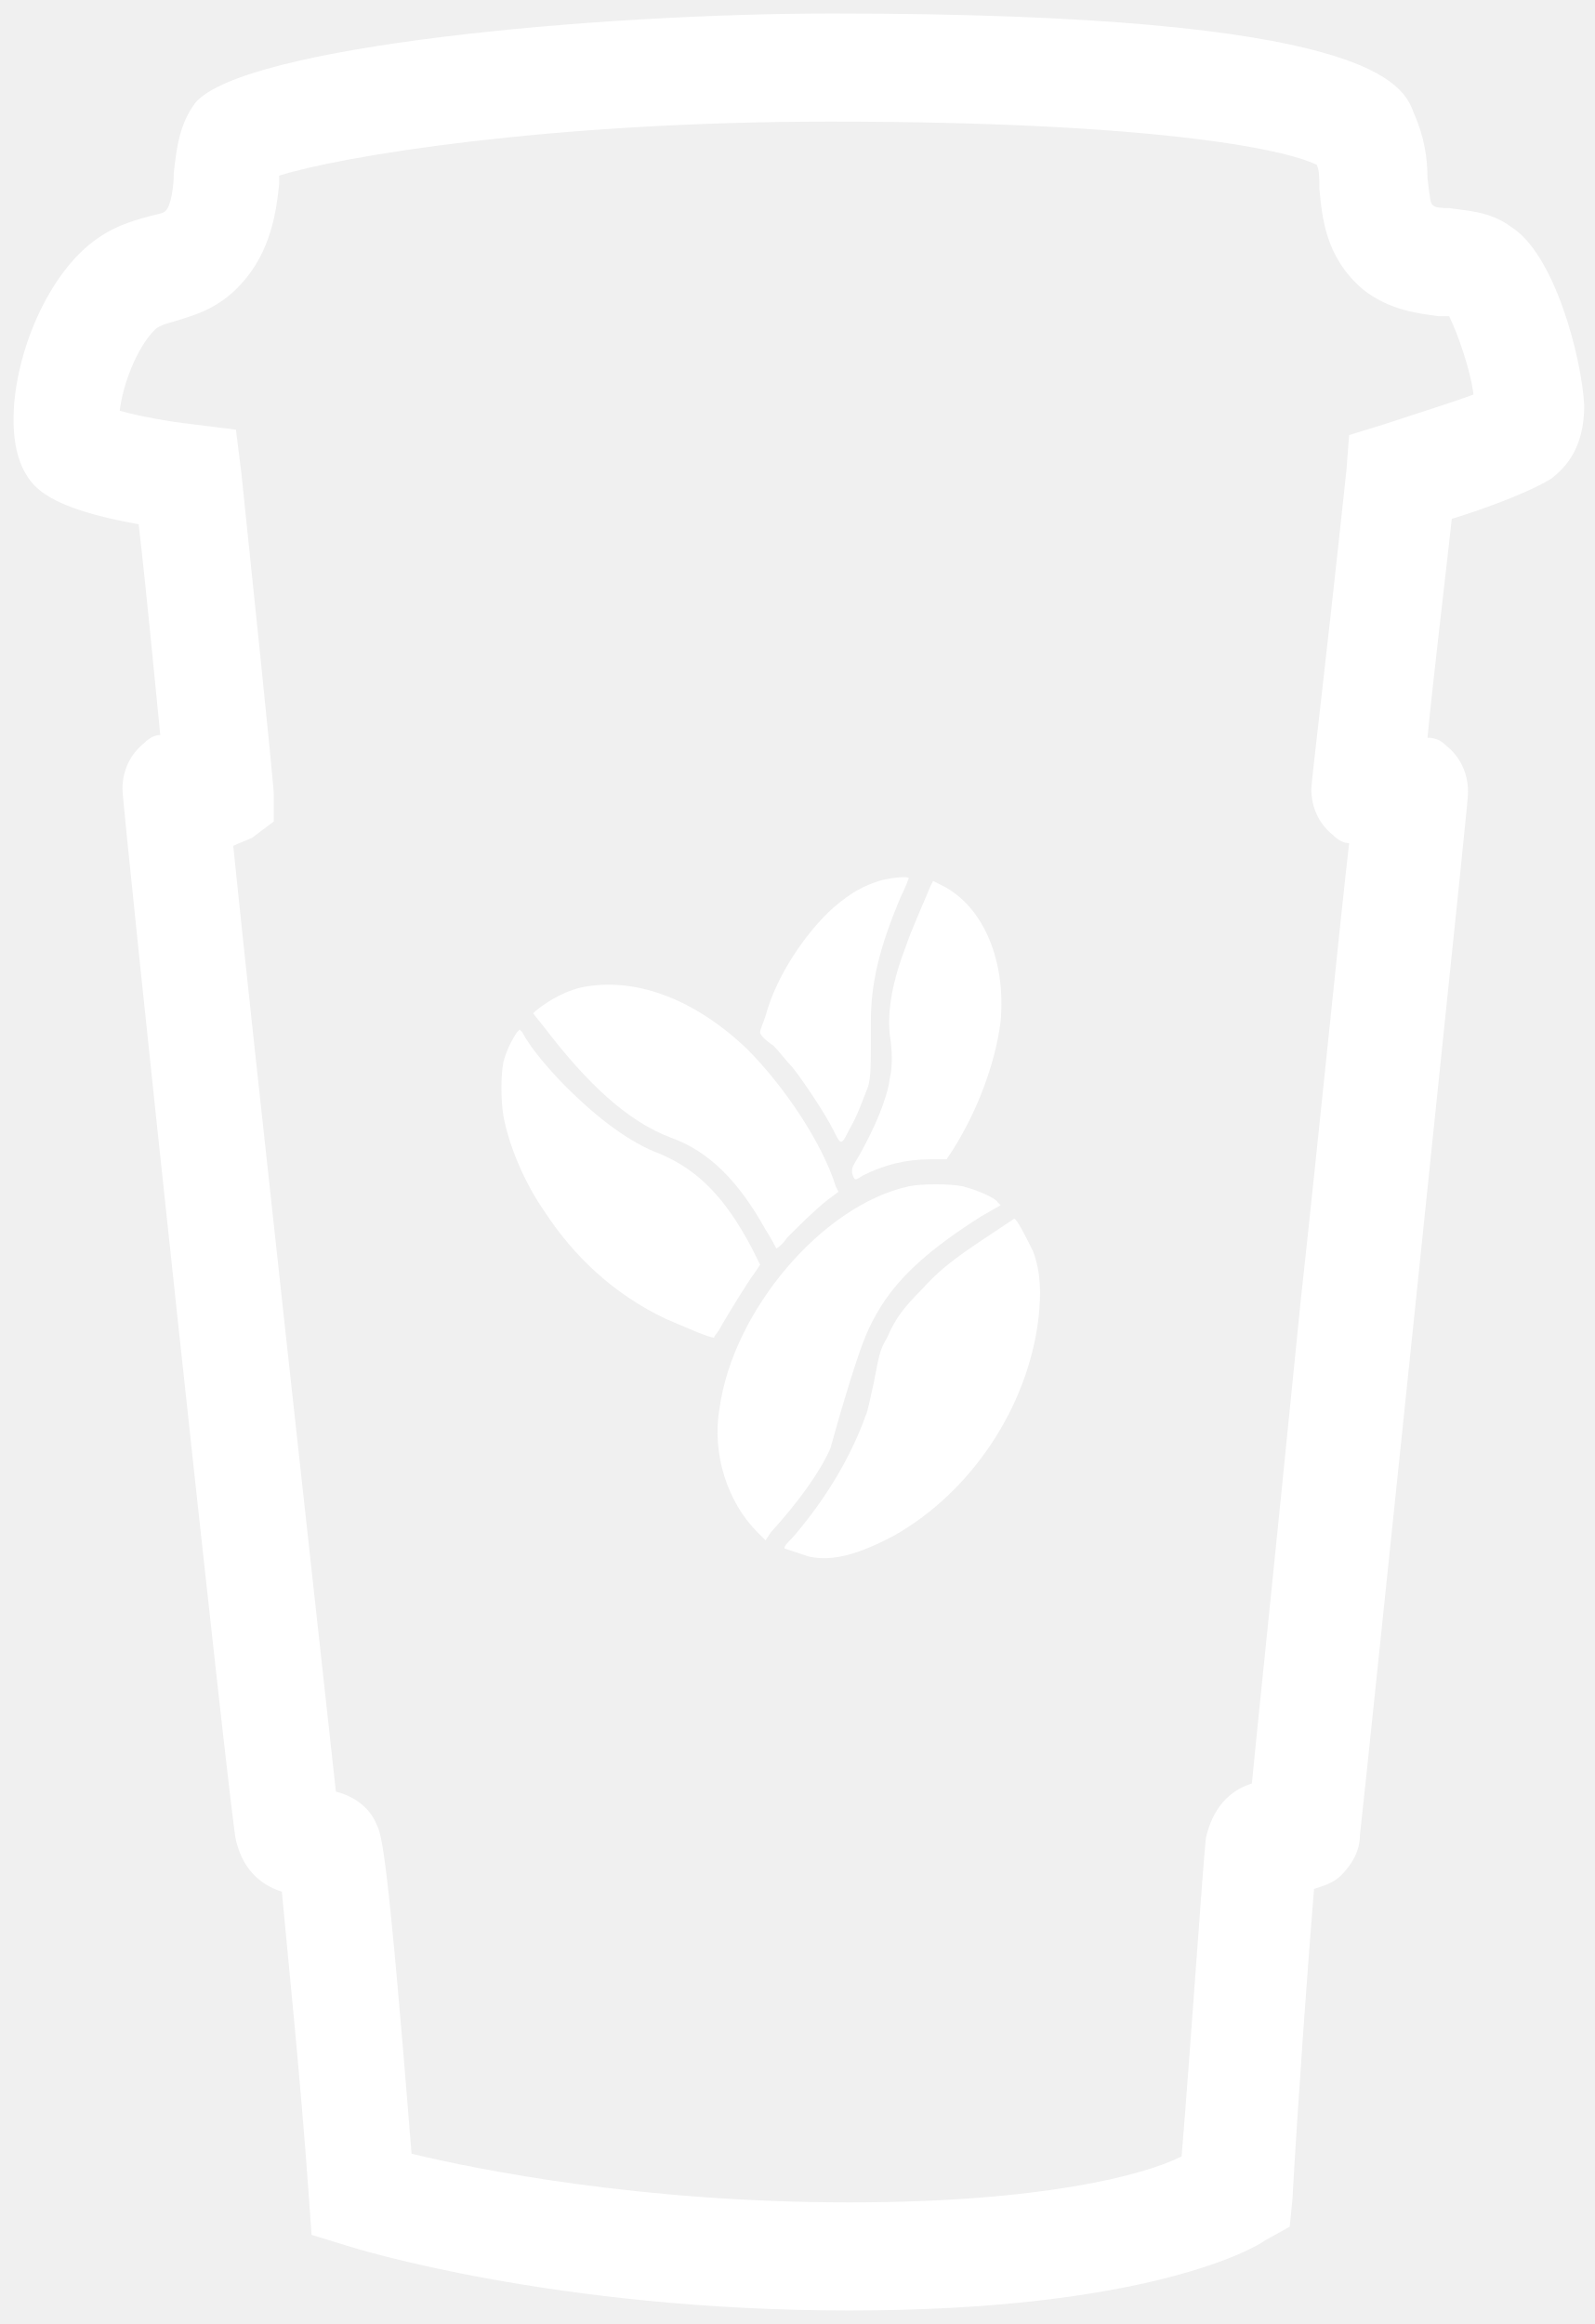
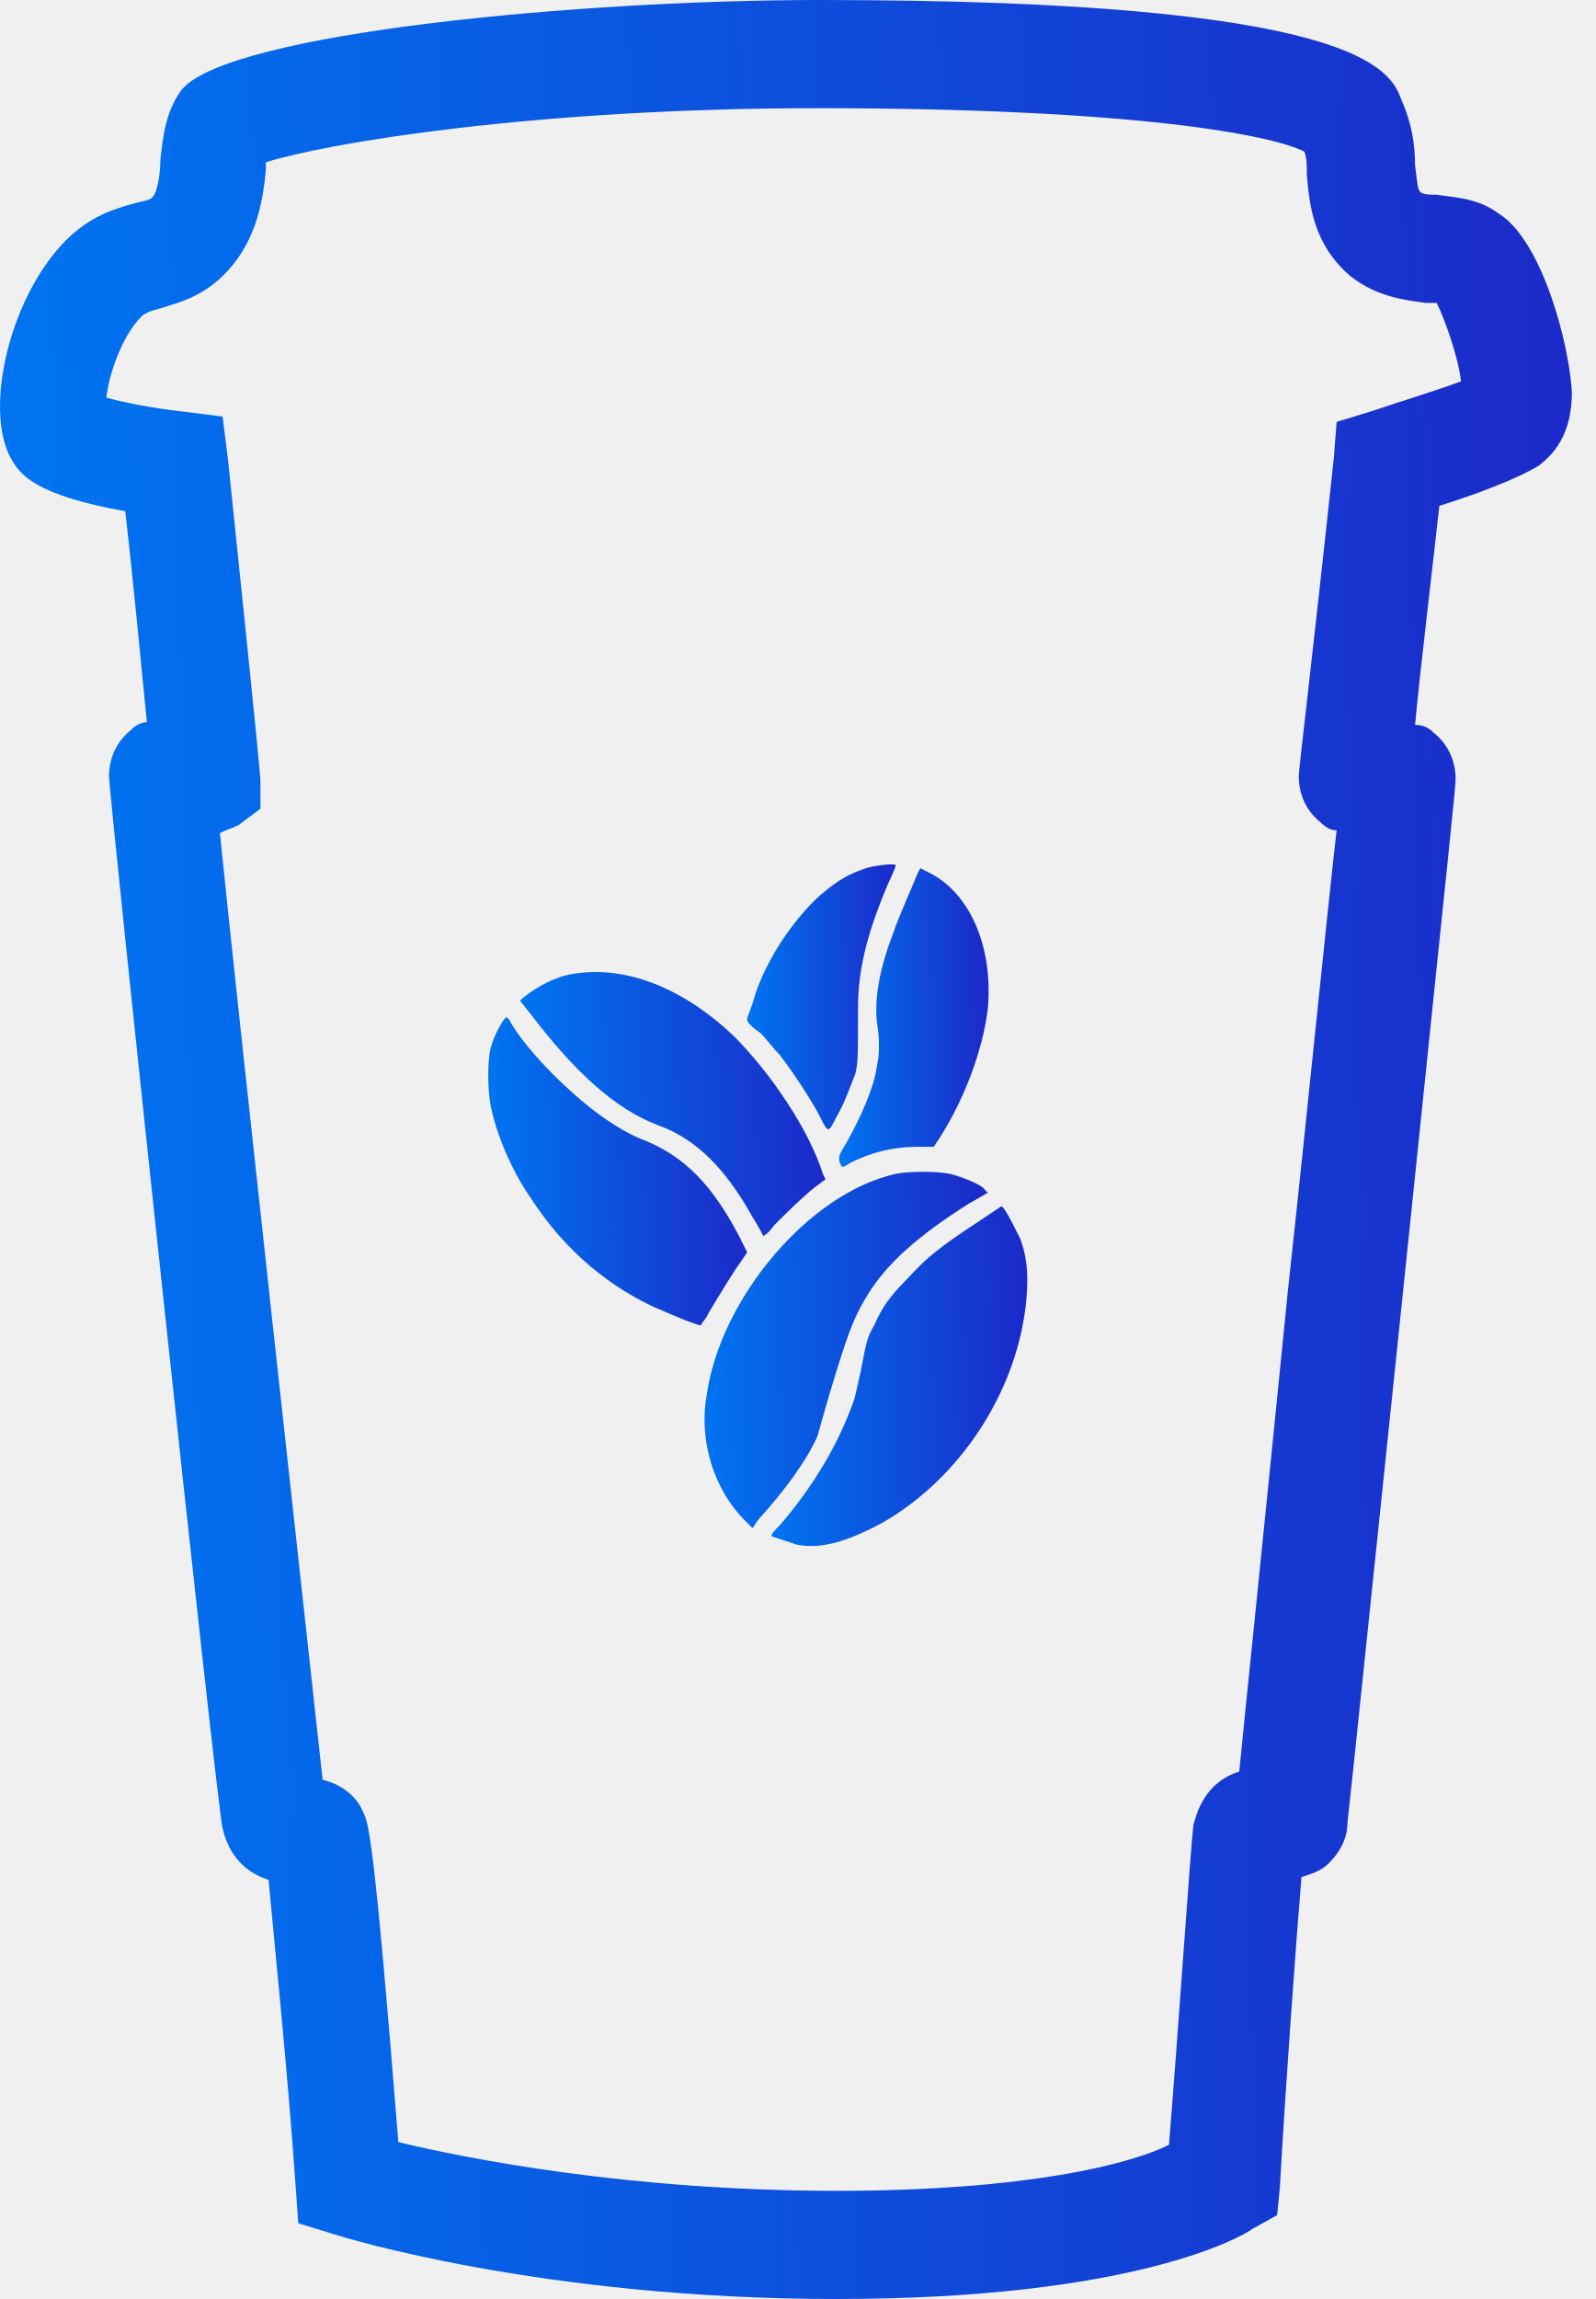
- <svg xmlns="http://www.w3.org/2000/svg" width="59" height="86" viewBox="0 0 59 86" fill="none">
-   <path d="M29.331 39.5C29.731 40 30.531 41.2 30.831 41.8C31.131 42.4 31.131 42.4 31.431 41.8C31.731 41.3 31.931 40.7 32.131 40.2C32.231 39.8 32.231 39.6 32.231 37.8C32.231 36.4 32.531 35.1 33.331 33.2C33.531 32.8 33.631 32.5 33.631 32.5C33.631 32.4 32.831 32.5 32.531 32.6C31.931 32.8 31.531 33 30.831 33.6C29.831 34.5 28.731 36.1 28.331 37.6C28.231 37.9 28.131 38.1 28.131 38.2C28.131 38.3 28.331 38.5 28.631 38.7C28.831 38.9 29.131 39.3 29.331 39.5Z" fill="white" />
-   <path d="M24.831 42.1C26.231 42.6 27.331 43.7 28.331 45.5C28.531 45.8 28.731 46.2 28.731 46.2C28.731 46.2 28.931 46.1 29.131 45.8C29.631 45.3 30.131 44.8 30.631 44.4L31.031 44.1L30.931 43.9C30.431 42.3 29.031 40.2 27.631 38.8C25.731 37 23.631 36.2 21.731 36.5C21.031 36.6 20.331 37 19.831 37.4L19.731 37.5L20.131 38C21.731 40.1 23.231 41.5 24.831 42.1Z" fill="white" />
-   <path d="M26.732 49C27.032 48.5 27.632 47.5 27.932 47.1L28.132 46.8L27.832 46.2C26.832 44.3 25.832 43.3 24.432 42.7C23.332 42.3 22.132 41.4 20.932 40.2C20.432 39.7 19.632 38.8 19.332 38.2L19.232 38.1L19.132 38.2C18.932 38.5 18.732 38.9 18.632 39.3C18.532 39.8 18.532 40.7 18.632 41.3C18.832 42.4 19.432 43.8 20.132 44.8C21.232 46.5 22.732 47.9 24.632 48.8C25.332 49.1 26.232 49.5 26.432 49.5C26.432 49.4 26.532 49.4 26.732 49Z" fill="white" />
-   <path d="M32.932 38.3C33.032 38.9 33.032 39.5 32.932 39.9C32.832 40.7 32.332 41.8 31.832 42.7C31.532 43.2 31.532 43.2 31.532 43.4C31.632 43.7 31.632 43.7 31.932 43.5C32.732 43.1 33.532 42.9 34.432 42.9H35.032L35.232 42.6C36.132 41.2 36.832 39.4 37.032 37.8C37.232 35.6 36.432 33.6 34.932 32.8L34.532 32.6L34.432 32.8C34.232 33.3 33.732 34.4 33.532 35C33.032 36.3 32.832 37.4 32.932 38.3Z" fill="white" />
-   <path d="M31.432 51.2C31.932 49.6 32.132 49.1 32.632 48.3C33.332 47.2 34.432 46.2 36.332 45L37.032 44.6L36.932 44.5C36.832 44.3 36.032 44 35.632 43.9C35.132 43.8 34.132 43.8 33.632 43.9C30.432 44.6 27.132 48.5 26.632 52.1C26.332 53.8 26.932 55.6 28.032 56.7L28.332 57L28.532 56.7C29.532 55.6 30.332 54.5 30.732 53.6C30.932 52.9 31.032 52.5 31.432 51.2Z" fill="white" />
-   <path d="M37.532 45.1C37.532 45.1 37.232 45.3 36.932 45.5C35.732 46.3 34.932 46.8 34.132 47.7C33.432 48.4 33.132 48.8 32.832 49.5C32.532 50 32.532 50.2 32.332 51.2C32.232 51.6 32.132 52.2 32.032 52.4C31.532 53.8 30.632 55.4 29.332 56.9C29.132 57.1 29.032 57.2 29.032 57.3C29.032 57.3 29.632 57.5 29.932 57.6C30.832 57.8 31.832 57.5 33.132 56.8C35.932 55.2 38.032 52.1 38.432 48.8C38.532 47.9 38.532 47.1 38.232 46.3C37.932 45.7 37.632 45.1 37.532 45.1Z" fill="white" />
-   <path d="M55.931 8.4C55.132 7.8 54.231 7.8 53.632 7.7C53.431 7.7 53.132 7.7 53.032 7.6C52.931 7.5 52.931 7.4 52.831 6.6C52.831 5.9 52.731 5.1 52.331 4.2C51.931 3.1 50.831 0.5 30.831 0.5C22.032 0.5 9.032 1.7 7.232 3.8C6.632 4.6 6.532 5.5 6.432 6.4C6.432 6.9 6.332 7.6 6.132 7.8C6.032 7.9 5.932 7.9 5.532 8C4.832 8.2 4.032 8.4 3.132 9.2C0.932 11.2 -0.168 15.6 0.932 17.5C1.232 18 1.732 18.8 5.132 19.4C5.432 22 5.732 25.2 5.932 27.2C5.732 27.2 5.532 27.3 5.332 27.5C4.832 27.9 4.532 28.5 4.532 29.2C4.532 29.9 8.532 67.4 8.732 68.1C8.832 68.5 9.132 69.6 10.431 70C10.632 72.2 11.132 77 11.431 81.3L11.531 82.7L12.832 83.1C13.132 83.2 20.532 85.5 31.431 85.5C42.431 85.5 46.431 83.2 46.831 82.9L47.731 82.4L47.831 81.4C48.032 77.8 48.431 72.3 48.632 69.9C48.931 69.8 49.331 69.7 49.632 69.4C50.032 69 50.331 68.5 50.331 67.9C50.431 67.1 51.431 57.4 52.331 48.8C54.231 30.5 54.331 29.6 54.331 29.3C54.331 28.6 54.032 28 53.532 27.6C53.331 27.4 53.132 27.3 52.831 27.3C53.032 25.2 53.431 21.9 53.731 19.2C55.032 18.8 56.632 18.2 57.431 17.7C57.931 17.3 58.632 16.6 58.632 15C58.532 13.2 57.532 9.4 55.931 8.4ZM51.231 15.7L49.931 16.1L49.831 17.4C49.032 24.9 48.532 28.9 48.532 29.2C48.532 29.9 48.831 30.5 49.331 30.9C49.532 31.1 49.731 31.2 49.931 31.2C49.532 34.7 48.831 41.8 48.132 48.2C47.032 59.2 46.532 63.9 46.331 66C45.032 66.4 44.731 67.6 44.632 68C44.532 68.8 44.032 76.2 43.731 79.8C42.331 80.5 38.532 81.5 31.431 81.5C23.732 81.5 17.732 80.3 15.232 79.7C14.332 68.4 14.132 67.9 13.931 67.5C13.732 67 13.232 66.5 12.431 66.3C11.832 60.8 9.332 38.2 8.632 31.3C8.832 31.2 9.132 31.1 9.332 31L10.132 30.4V29.4C10.132 29.3 10.132 29 8.932 17.5L8.732 15.9L7.132 15.7C6.232 15.6 5.132 15.4 4.432 15.2C4.532 14.3 5.032 12.9 5.732 12.2C5.832 12.1 6.032 12 6.432 11.9C7.032 11.7 8.032 11.5 8.932 10.5C10.031 9.3 10.232 7.8 10.332 6.8C10.332 6.7 10.332 6.6 10.332 6.5C12.531 5.8 20.232 4.5 30.732 4.5C42.532 4.5 47.532 5.5 48.731 6.1C48.831 6.3 48.831 6.6 48.831 7C48.931 8 49.032 9.5 50.431 10.7C51.431 11.5 52.532 11.6 53.231 11.7C53.331 11.7 53.532 11.7 53.632 11.7C53.931 12.3 54.431 13.7 54.532 14.6C53.731 14.9 52.431 15.3 51.231 15.7Z" fill="white" />
+ <svg xmlns="http://www.w3.org/2000/svg" width="59" height="85" viewBox="0 0 59 85" fill="none">
+   <path d="M28.831 39C29.231 39.5 30.031 40.7 30.331 41.3C30.631 41.9 30.631 41.9 30.931 41.3C31.231 40.8 31.431 40.2 31.631 39.7C31.731 39.3 31.731 39.1 31.731 37.3C31.731 35.9 32.031 34.6 32.831 32.7C33.031 32.3 33.131 32 33.131 32C33.131 31.9 32.331 32 32.031 32.1C31.431 32.3 31.031 32.5 30.331 33.1C29.331 34 28.231 35.6 27.831 37.1C27.731 37.4 27.631 37.6 27.631 37.7C27.631 37.8 27.831 38 28.131 38.2C28.331 38.4 28.631 38.8 28.831 39Z" fill="url(#paint0_linear_1934_17298)" />
+   <path d="M24.331 41.6C25.731 42.1 26.831 43.2 27.831 45C28.031 45.3 28.231 45.7 28.231 45.7C28.231 45.7 28.431 45.6 28.631 45.3C29.131 44.8 29.631 44.3 30.131 43.9L30.531 43.6L30.431 43.4C29.931 41.8 28.531 39.7 27.131 38.3C25.231 36.5 23.131 35.7 21.231 36C20.531 36.1 19.831 36.5 19.331 36.9L19.231 37L19.631 37.5C21.231 39.6 22.731 41 24.331 41.6Z" fill="url(#paint1_linear_1934_17298)" />
+   <path d="M26.232 48.5C26.532 48 27.132 47 27.432 46.6L27.632 46.3L27.332 45.7C26.332 43.8 25.332 42.8 23.932 42.2C22.832 41.8 21.632 40.9 20.432 39.7C19.932 39.2 19.132 38.3 18.832 37.7L18.732 37.6L18.632 37.7C18.432 38 18.232 38.4 18.132 38.8C18.032 39.3 18.032 40.2 18.132 40.8C18.332 41.9 18.932 43.3 19.632 44.3C20.732 46 22.232 47.4 24.132 48.3C24.832 48.6 25.732 49 25.932 49C25.932 48.9 26.032 48.9 26.232 48.5Z" fill="url(#paint2_linear_1934_17298)" />
+   <path d="M32.432 37.8C32.532 38.4 32.532 39 32.432 39.4C32.332 40.2 31.832 41.3 31.332 42.2C31.032 42.7 31.032 42.7 31.032 42.9C31.132 43.2 31.132 43.2 31.432 43C32.232 42.6 33.032 42.4 33.932 42.4H34.532L34.732 42.1C35.632 40.7 36.332 38.9 36.532 37.3C36.732 35.1 35.932 33.1 34.432 32.3L34.032 32.1L33.932 32.3C33.732 32.8 33.232 33.9 33.032 34.5C32.532 35.8 32.332 36.9 32.432 37.8Z" fill="url(#paint3_linear_1934_17298)" />
+   <path d="M30.932 50.7C31.432 49.1 31.632 48.6 32.132 47.8C32.832 46.7 33.932 45.7 35.832 44.5L36.532 44.1L36.432 44C36.332 43.8 35.532 43.5 35.132 43.4C34.632 43.3 33.632 43.3 33.132 43.4C29.932 44.1 26.632 48 26.132 51.6C25.832 53.3 26.432 55.1 27.532 56.2L27.832 56.5L28.032 56.2C29.032 55.1 29.832 54 30.232 53.1C30.432 52.4 30.532 52 30.932 50.7Z" fill="url(#paint4_linear_1934_17298)" />
+   <path d="M37.032 44.6C37.032 44.6 36.732 44.8 36.432 45C35.232 45.8 34.432 46.3 33.632 47.2C32.932 47.9 32.632 48.3 32.332 49C32.032 49.5 32.032 49.7 31.832 50.7C31.732 51.1 31.632 51.7 31.532 51.9C31.032 53.3 30.132 54.9 28.832 56.4C28.632 56.6 28.532 56.7 28.532 56.8C28.532 56.8 29.132 57 29.432 57.1C30.332 57.3 31.332 57 32.632 56.3C35.432 54.7 37.532 51.6 37.932 48.3C38.032 47.4 38.032 46.6 37.732 45.8C37.432 45.2 37.132 44.6 37.032 44.6Z" fill="url(#paint5_linear_1934_17298)" />
+   <path d="M55.431 7.9C54.632 7.3 53.731 7.3 53.132 7.2C52.931 7.2 52.632 7.2 52.532 7.1C52.431 7 52.431 6.9 52.331 6.1C52.331 5.4 52.231 4.6 51.831 3.7C51.431 2.6 50.331 0 30.331 0C21.532 0 8.532 1.2 6.732 3.3C6.132 4.1 6.032 5 5.932 5.9C5.932 6.4 5.832 7.1 5.632 7.3C5.532 7.4 5.432 7.4 5.032 7.5C4.332 7.7 3.532 7.9 2.632 8.7C0.432 10.7 -0.668 15.1 0.432 17C0.732 17.5 1.232 18.3 4.632 18.9C4.932 21.5 5.232 24.7 5.432 26.7C5.232 26.7 5.032 26.8 4.832 27C4.332 27.4 4.032 28 4.032 28.7C4.032 29.4 8.032 66.9 8.232 67.6C8.332 68 8.632 69.1 9.932 69.5C10.132 71.7 10.632 76.5 10.931 80.8L11.031 82.2L12.332 82.6C12.632 82.7 20.032 85 30.931 85C41.931 85 45.931 82.7 46.331 82.4L47.231 81.9L47.331 80.9C47.532 77.3 47.931 71.8 48.132 69.4C48.431 69.3 48.831 69.2 49.132 68.9C49.532 68.5 49.831 68 49.831 67.4C49.931 66.6 50.931 56.9 51.831 48.3C53.731 30 53.831 29.1 53.831 28.8C53.831 28.1 53.532 27.5 53.032 27.1C52.831 26.9 52.632 26.8 52.331 26.8C52.532 24.7 52.931 21.4 53.231 18.7C54.532 18.3 56.132 17.7 56.931 17.2C57.431 16.8 58.132 16.1 58.132 14.5C58.032 12.7 57.032 8.9 55.431 7.9ZM50.731 15.2L49.431 15.6L49.331 16.9C48.532 24.4 48.032 28.4 48.032 28.7C48.032 29.4 48.331 30 48.831 30.4C49.032 30.6 49.231 30.7 49.431 30.7C49.032 34.2 48.331 41.3 47.632 47.7C46.532 58.7 46.032 63.4 45.831 65.5C44.532 65.9 44.231 67.1 44.132 67.5C44.032 68.3 43.532 75.7 43.231 79.3C41.831 80 38.032 81 30.931 81C23.232 81 17.232 79.8 14.732 79.2C13.832 67.9 13.632 67.4 13.431 67C13.232 66.5 12.732 66 11.931 65.8C11.332 60.3 8.832 37.7 8.132 30.8C8.332 30.7 8.632 30.6 8.832 30.5L9.632 29.9V28.9C9.632 28.8 9.632 28.5 8.432 17L8.232 15.4L6.632 15.2C5.732 15.1 4.632 14.9 3.932 14.7C4.032 13.8 4.532 12.4 5.232 11.7C5.332 11.6 5.532 11.5 5.932 11.4C6.532 11.2 7.532 11 8.432 10C9.532 8.8 9.732 7.3 9.832 6.3C9.832 6.2 9.832 6.1 9.832 6C12.031 5.3 19.732 4 30.232 4C42.032 4 47.032 5 48.231 5.6C48.331 5.8 48.331 6.1 48.331 6.5C48.431 7.5 48.532 9 49.931 10.2C50.931 11 52.032 11.1 52.731 11.2C52.831 11.2 53.032 11.2 53.132 11.2C53.431 11.8 53.931 13.2 54.032 14.1C53.231 14.4 51.931 14.8 50.731 15.2Z" fill="url(#paint6_linear_1934_17298)" />
+   <defs>
+     <linearGradient id="paint0_linear_1934_17298" x1="33.217" y1="36.87" x2="27.748" y2="36.985" gradientUnits="userSpaceOnUse">
+       <stop stop-color="#1B2AC9" />
+       <stop offset="1" stop-color="#0073F0" />
+     </linearGradient>
+     <linearGradient id="paint1_linear_1934_17298" x1="30.381" y1="40.639" x2="19.565" y2="40.865" gradientUnits="userSpaceOnUse">
+       <stop stop-color="#1B2AC9" />
+       <stop offset="1" stop-color="#0073F0" />
+     </linearGradient>
+     <linearGradient id="paint2_linear_1934_17298" x1="27.557" y1="43.14" x2="18.347" y2="43.333" gradientUnits="userSpaceOnUse">
+       <stop stop-color="#1B2AC9" />
+       <stop offset="1" stop-color="#0073F0" />
+     </linearGradient>
+     <linearGradient id="paint3_linear_1934_17298" x1="36.446" y1="37.569" x2="31.046" y2="37.681" gradientUnits="userSpaceOnUse">
+       <stop stop-color="#1B2AC9" />
+       <stop offset="1" stop-color="#0073F0" />
+     </linearGradient>
+     <linearGradient id="paint4_linear_1934_17298" x1="36.48" y1="49.645" x2="26.113" y2="49.862" gradientUnits="userSpaceOnUse">
+       <stop stop-color="#1B2AC9" />
+       <stop offset="1" stop-color="#0073F0" />
+     </linearGradient>
+     <linearGradient id="paint5_linear_1934_17298" x1="37.83" y1="50.707" x2="28.464" y2="50.903" gradientUnits="userSpaceOnUse">
+       <stop stop-color="#1B2AC9" />
+       <stop offset="1" stop-color="#0073F0" />
+     </linearGradient>
+     <linearGradient id="paint6_linear_1934_17298" x1="58.347" y1="41.917" x2="2.099" y2="43.093" gradientUnits="userSpaceOnUse">
+       <stop stop-color="#1B2AC9" />
+       <stop offset="1" stop-color="#0073F0" />
+     </linearGradient>
+   </defs>
</svg>
